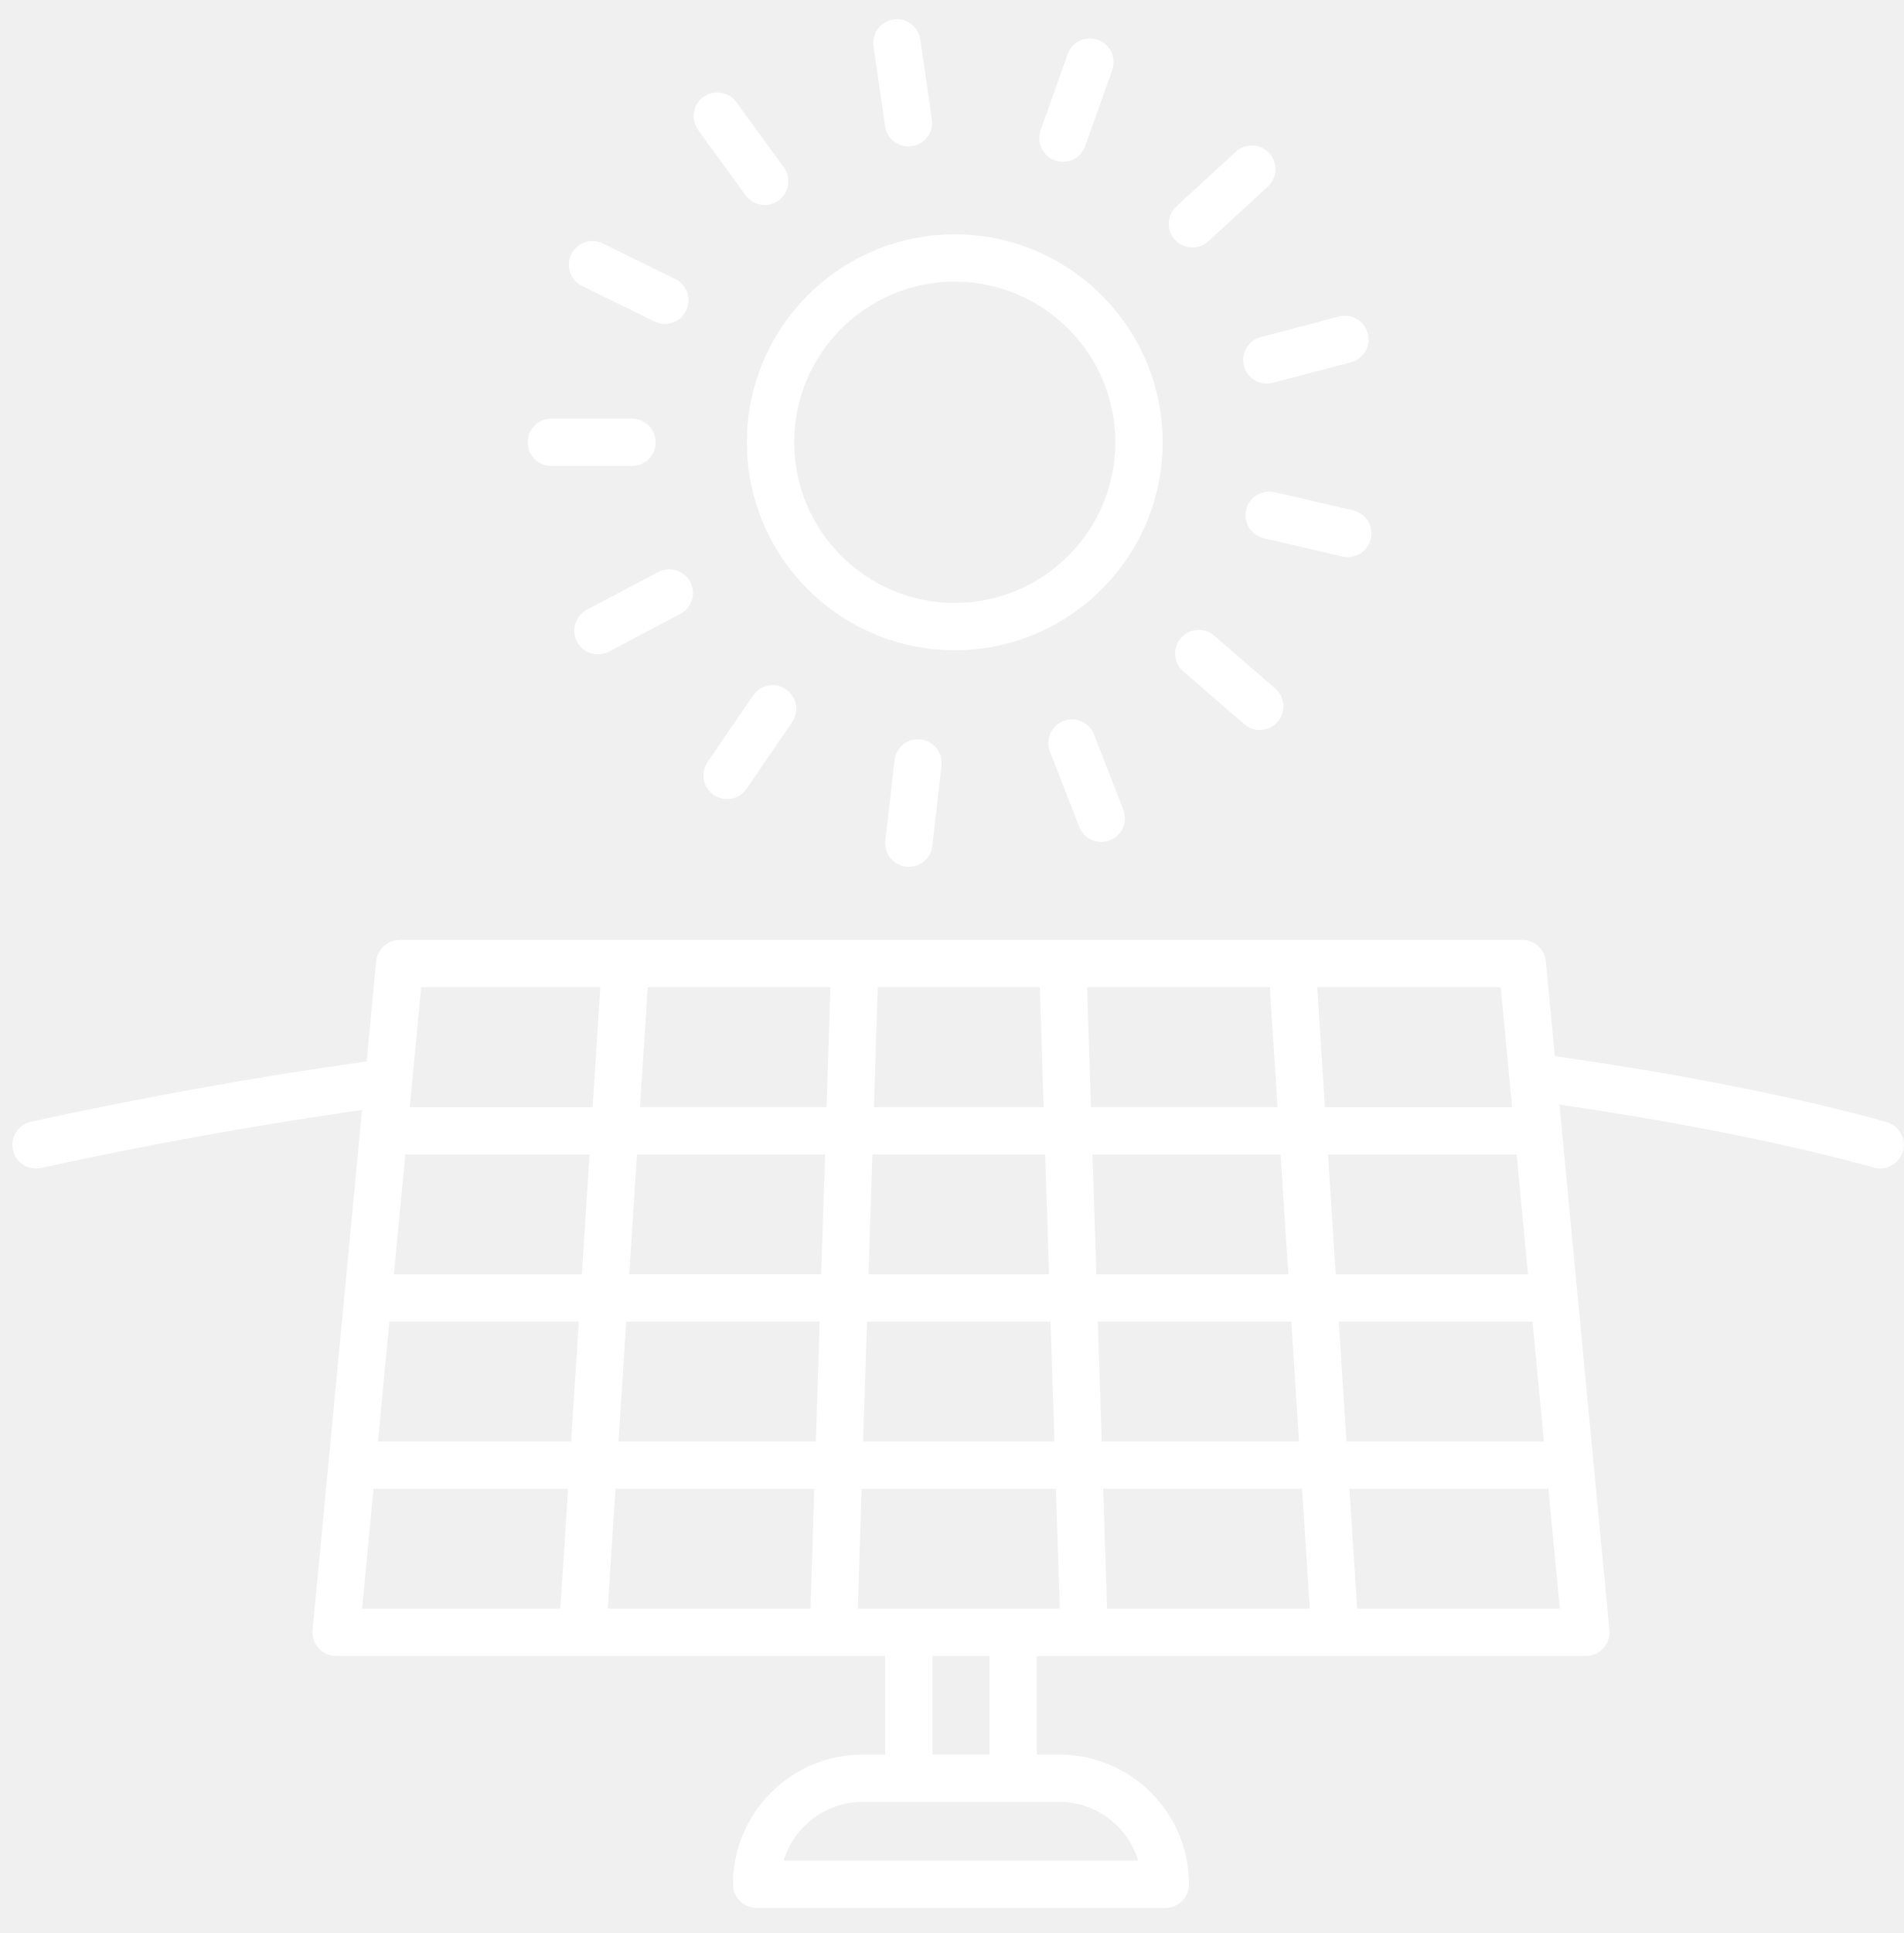
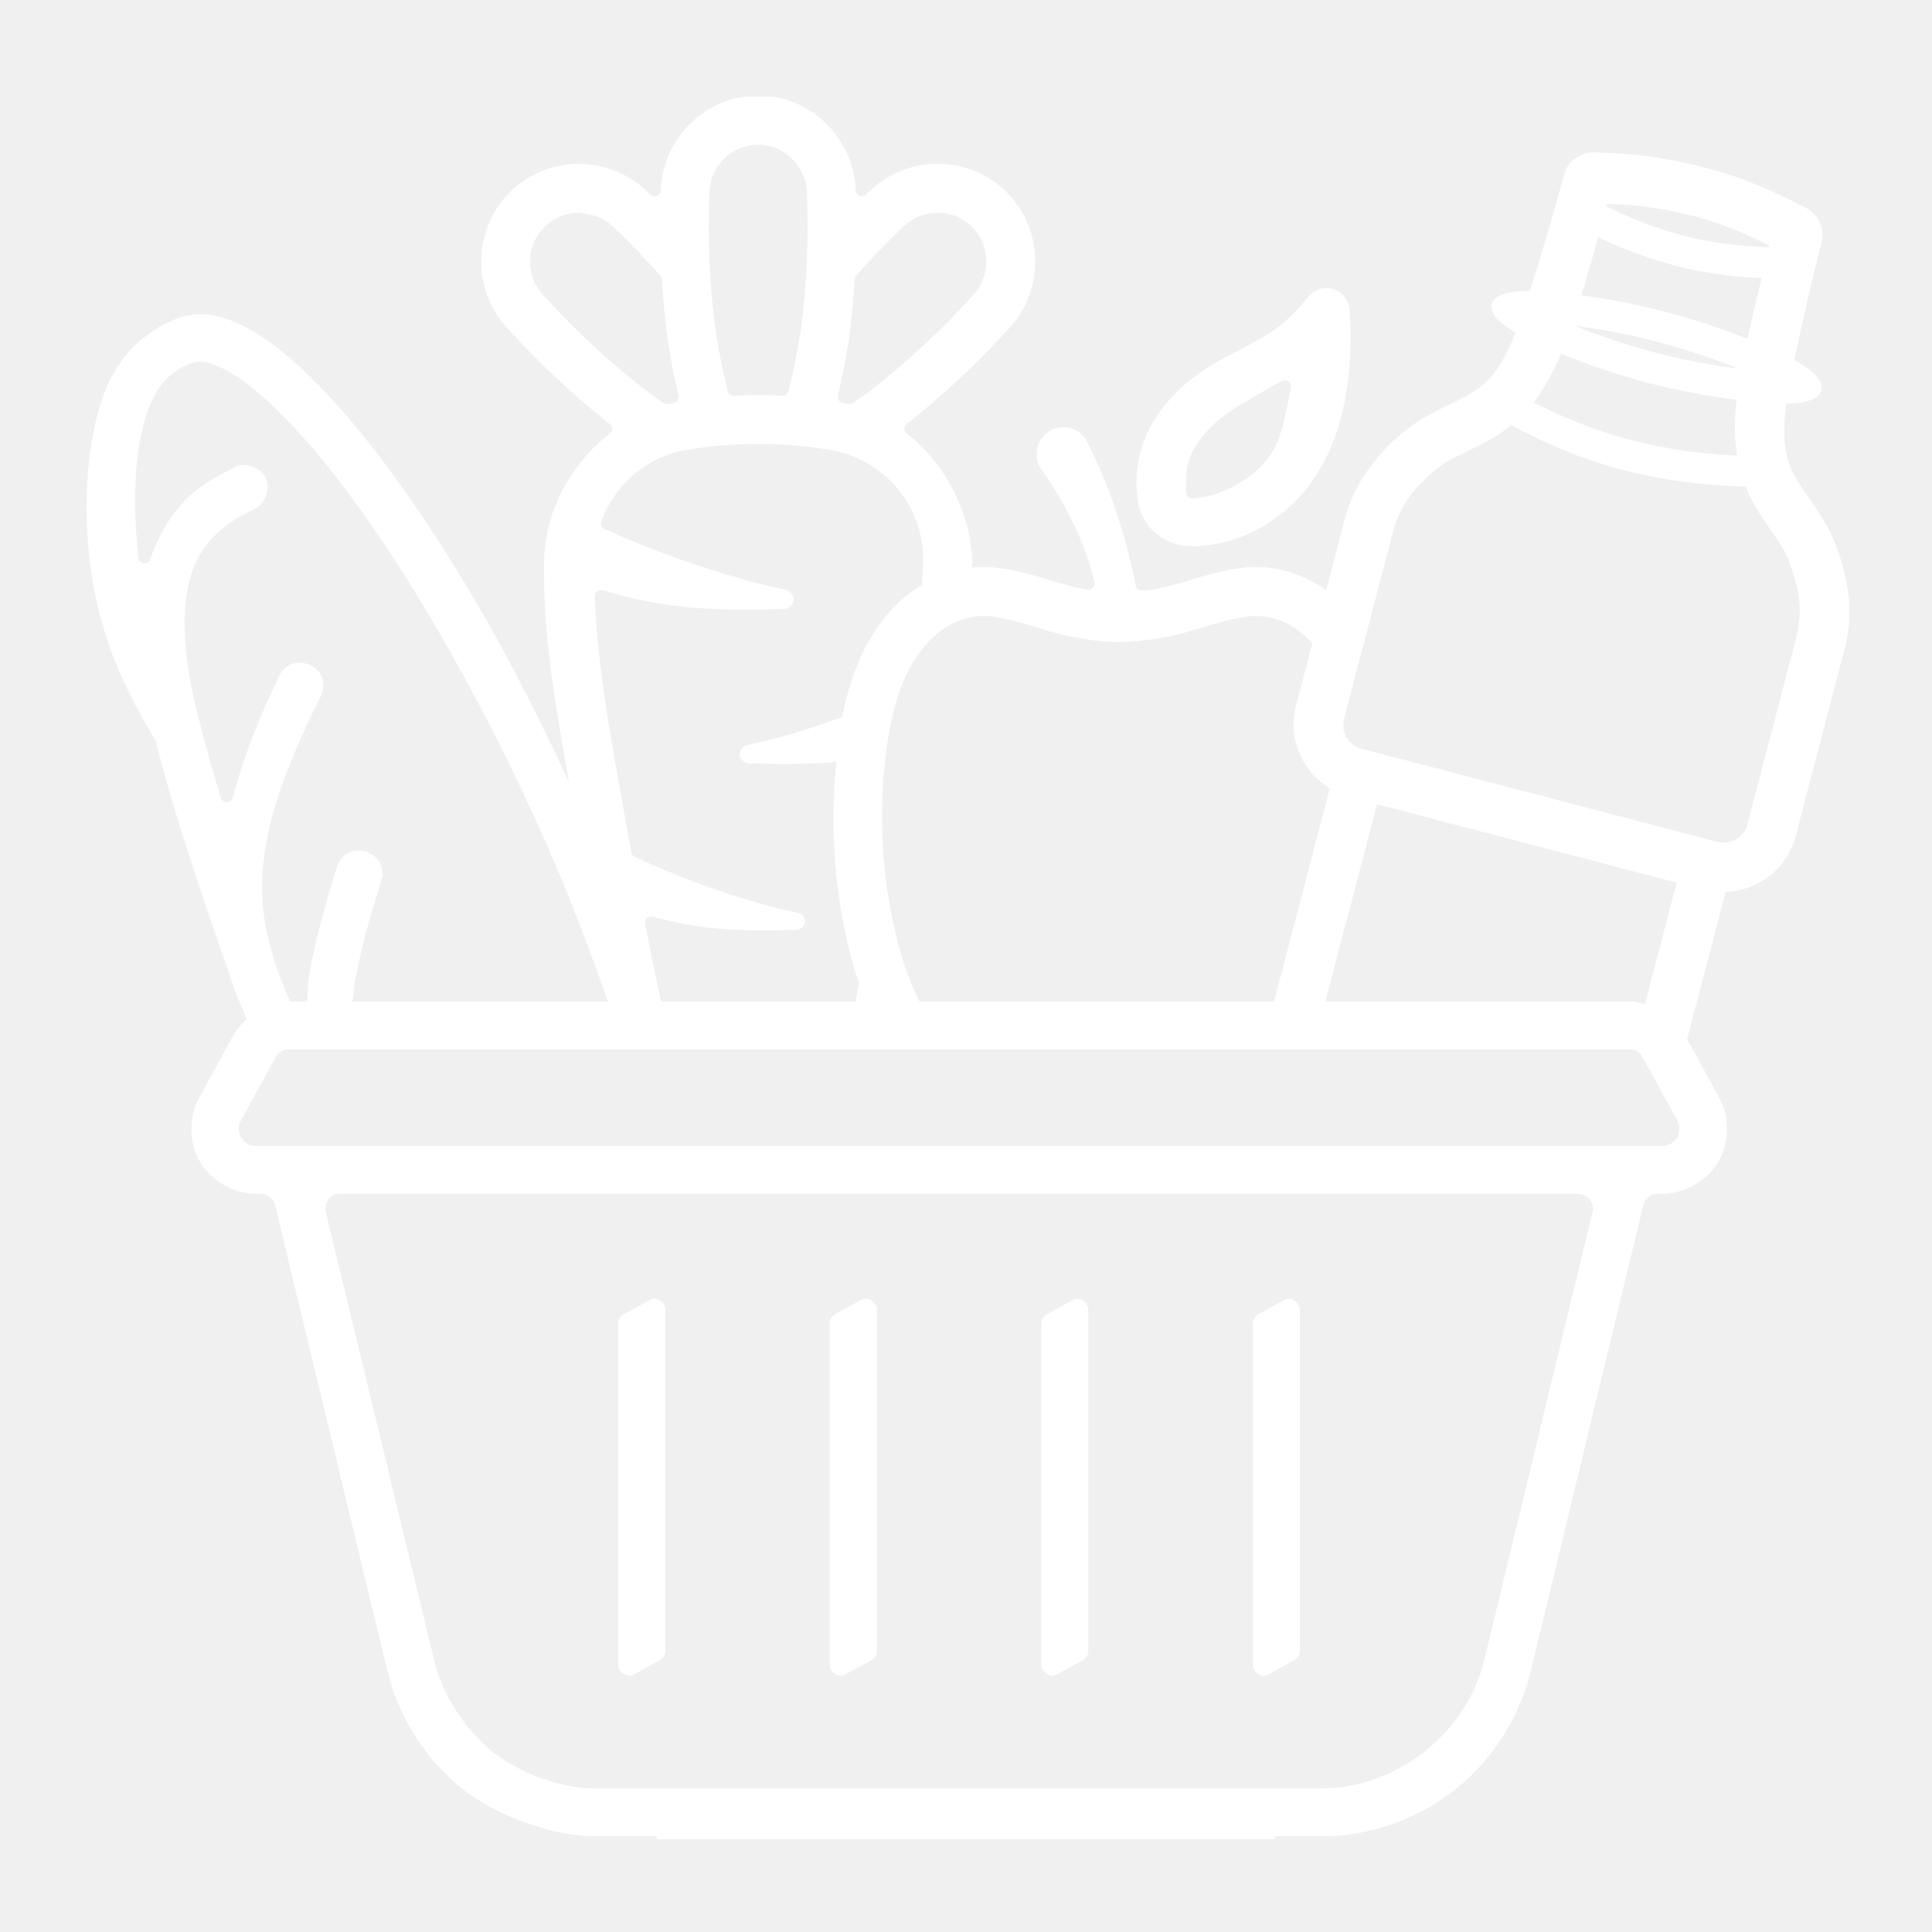
- <svg xmlns="http://www.w3.org/2000/svg" width="66" height="67" viewBox="0 0 66 67" fill="none">
-   <path d="M33.1 22.538C37.074 22.538 40.307 19.305 40.307 15.33C40.307 11.356 37.074 8.122 33.1 8.122C29.125 8.122 25.892 11.356 25.892 15.33C25.892 19.305 29.125 22.538 33.1 22.538ZM33.1 9.762C36.17 9.762 38.667 12.26 38.667 15.33C38.667 18.401 36.17 20.898 33.1 20.898C30.029 20.898 27.531 18.401 27.531 15.33C27.531 12.26 30.029 9.762 33.1 9.762Z" fill="white" />
-   <path d="M19.113 16.15H21.91C22.364 16.15 22.73 15.784 22.73 15.331C22.73 14.877 22.364 14.511 21.91 14.511H19.113C18.66 14.511 18.293 14.877 18.293 15.331C18.293 15.784 18.661 16.15 19.113 16.15Z" fill="white" />
-   <path d="M22.821 19.827L20.347 21.133C19.946 21.345 19.793 21.84 20.004 22.241C20.152 22.52 20.435 22.678 20.73 22.678C20.859 22.678 20.989 22.648 21.112 22.584L23.587 21.278C23.987 21.066 24.141 20.57 23.929 20.17C23.717 19.77 23.223 19.619 22.821 19.827V19.827Z" fill="white" />
-   <path d="M26.109 24.106L24.53 26.414C24.274 26.788 24.37 27.298 24.744 27.554C24.886 27.65 25.046 27.697 25.205 27.697C25.466 27.697 25.724 27.573 25.882 27.34L27.461 25.031C27.716 24.657 27.621 24.148 27.247 23.892C26.874 23.636 26.363 23.733 26.109 24.106V24.106Z" fill="white" />
-   <path d="M31.012 26.354L30.694 29.133C30.642 29.583 30.965 29.989 31.415 30.04C31.446 30.044 31.478 30.046 31.509 30.046C31.92 30.046 32.275 29.737 32.322 29.318L32.64 26.539C32.691 26.089 32.368 25.683 31.918 25.632C31.473 25.573 31.062 25.903 31.012 26.354L31.012 26.354Z" fill="white" />
-   <path d="M36.865 24.991C36.444 25.155 36.236 25.63 36.4 26.053L37.416 28.659C37.542 28.984 37.851 29.181 38.179 29.181C38.278 29.181 38.38 29.164 38.477 29.126C38.899 28.962 39.107 28.487 38.942 28.064L37.927 25.458C37.761 25.036 37.285 24.826 36.865 24.991V24.991Z" fill="white" />
-   <path d="M40.939 22.116C40.643 22.458 40.68 22.976 41.023 23.272L43.138 25.102C43.292 25.236 43.483 25.302 43.674 25.302C43.903 25.302 44.132 25.206 44.294 25.018C44.59 24.677 44.553 24.159 44.21 23.863L42.095 22.033C41.755 21.737 41.236 21.773 40.939 22.116H40.939Z" fill="white" />
-   <path d="M46.727 19.309C47.099 19.309 47.436 19.053 47.525 18.674C47.627 18.234 47.352 17.793 46.911 17.691L44.185 17.059C43.745 16.959 43.304 17.232 43.202 17.673C43.1 18.114 43.374 18.554 43.816 18.657L46.541 19.288C46.603 19.303 46.665 19.309 46.727 19.309L46.727 19.309Z" fill="white" />
-   <path d="M43.127 12.686C43.223 13.053 43.554 13.296 43.919 13.296C43.988 13.296 44.058 13.287 44.128 13.27L46.833 12.557C47.271 12.442 47.533 11.993 47.417 11.556C47.302 11.118 46.855 10.858 46.415 10.972L43.711 11.684C43.273 11.8 43.012 12.248 43.127 12.686V12.686Z" fill="white" />
-   <path d="M41.338 8.577C41.536 8.577 41.734 8.506 41.893 8.361L43.953 6.468C44.285 6.161 44.308 5.642 44.002 5.309C43.694 4.975 43.178 4.954 42.844 5.26L40.784 7.154C40.451 7.46 40.428 7.979 40.734 8.312C40.896 8.488 41.116 8.577 41.338 8.577V8.577Z" fill="white" />
-   <path d="M36.575 5.561C36.665 5.593 36.758 5.608 36.849 5.608C37.186 5.608 37.502 5.399 37.621 5.064L38.559 2.428C38.71 2.001 38.487 1.533 38.061 1.381C37.636 1.23 37.165 1.451 37.014 1.878L36.077 4.514C35.926 4.941 36.148 5.409 36.575 5.561V5.561Z" fill="white" />
-   <path d="M31.494 5.076C31.533 5.076 31.573 5.074 31.613 5.067C32.061 5.002 32.372 4.587 32.306 4.138L31.905 1.371C31.841 0.922 31.424 0.603 30.977 0.677C30.529 0.742 30.217 1.157 30.283 1.606L30.684 4.373C30.742 4.782 31.093 5.076 31.494 5.076H31.494Z" fill="white" />
-   <path d="M25.849 6.769C26.009 6.989 26.259 7.105 26.513 7.105C26.68 7.105 26.849 7.054 26.995 6.949C27.36 6.682 27.441 6.169 27.175 5.803L25.528 3.542C25.26 3.177 24.749 3.096 24.383 3.362C24.018 3.629 23.936 4.141 24.203 4.507L25.849 6.769Z" fill="white" />
-   <path d="M20.178 9.911L22.69 11.143C22.807 11.2 22.93 11.227 23.05 11.227C23.353 11.227 23.645 11.059 23.786 10.768C23.985 10.362 23.818 9.871 23.411 9.672L20.899 8.44C20.494 8.239 20.001 8.409 19.803 8.814C19.605 9.221 19.772 9.712 20.178 9.911L20.178 9.911Z" fill="white" />
-   <path d="M1.247 40.502C1.305 40.502 1.364 40.495 1.423 40.483C5.093 39.679 8.833 39.006 12.551 38.471L10.837 56.501C10.815 56.73 10.89 56.96 11.046 57.13C11.202 57.301 11.422 57.398 11.653 57.398H30.686V60.816H29.907C27.429 60.816 25.412 62.832 25.412 65.311C25.412 65.764 25.779 66.131 26.232 66.131H40.401C40.854 66.131 41.22 65.764 41.22 65.311C41.22 62.832 39.203 60.816 36.725 60.816H35.945V57.398H54.979C55.209 57.398 55.431 57.301 55.586 57.13C55.741 56.96 55.817 56.731 55.795 56.501L54.063 38.287C60.915 39.277 64.904 40.455 64.946 40.467C65.025 40.49 65.103 40.501 65.181 40.501C65.534 40.501 65.859 40.272 65.966 39.917C66.096 39.484 65.849 39.026 65.416 38.897C65.242 38.844 61.128 37.628 53.903 36.608L53.591 33.322C53.549 32.901 53.196 32.579 52.774 32.579H13.856C13.433 32.579 13.081 32.901 13.041 33.321L12.712 36.789C8.824 37.337 4.91 38.04 1.074 38.881C0.632 38.978 0.352 39.414 0.449 39.856C0.531 40.241 0.87 40.501 1.246 40.501L1.247 40.502ZM29.738 55.759L29.871 51.604H36.607L36.741 55.759H29.738ZM13.499 45.809H20.067L19.8 49.965H13.104L13.499 45.809ZM21.709 45.809H28.418L28.284 49.965H21.442L21.709 45.809ZM36.421 45.809L36.554 49.965H29.923L30.057 45.809H36.421ZM30.11 44.17L30.244 40.015H36.234L36.368 44.17H30.11ZM28.232 51.604L28.098 55.759H21.07L21.337 51.604H28.232ZM38.246 51.604H45.141L45.407 55.759H38.38L38.246 51.604ZM38.194 49.965L38.06 45.809H44.768L45.035 49.965H38.194ZM46.412 45.809H53.13L53.526 49.965H46.679L46.412 45.809ZM52.974 44.17H46.307L46.04 40.015H52.58L52.974 44.17ZM44.664 44.17H38.008L37.874 40.015H44.396L44.664 44.17ZM37.821 38.374L37.687 34.219H44.023L44.29 38.374H37.821ZM36.182 38.374H30.296L30.429 34.219H36.048L36.182 38.374ZM28.656 38.374H22.188L22.455 34.219H28.79L28.656 38.374ZM28.604 40.014L28.47 44.169H21.815L22.082 40.014H28.604ZM20.172 44.17H13.656L14.051 40.014H20.439L20.172 44.17ZM12.949 51.604H19.694L19.427 55.759H12.554L12.949 51.604ZM39.459 64.492H27.17C27.523 63.314 28.616 62.456 29.905 62.456H36.722C38.013 62.455 39.106 63.315 39.459 64.492H39.459ZM34.304 60.815H32.325V57.398H34.304V60.815ZM47.05 55.759L46.783 51.604H53.681L54.076 55.759H47.05ZM52.423 38.375H45.933L45.666 34.22H52.028L52.423 38.375ZM20.812 34.22L20.545 38.375H14.206L14.601 34.22H20.812Z" fill="white" />
+ <svg xmlns="http://www.w3.org/2000/svg" width="1024" zoomAndPan="magnify" viewBox="0 0 768 768" height="1024" preserveAspectRatio="xMidYMid meet" version="1.2">
+   <defs>
+     <clipPath id="85e55bb9f4">
+       <path d="M 34 38.398 L 736 38.398 L 736 729.898 L 34 729.898 Z M 34 38.398 " />
+     </clipPath>
+   </defs>
+   <g id="2eac66c39c">
+     <g clip-rule="nonzero" clip-path="url(#85e55bb9f4)">
+       <path style=" stroke:none;fill-rule:nonzero;fill:#ffffff;fill-opacity:1;" d="M 301.406 38 C 280.449 38 263.375 55.012 262.641 75.762 C 262.531 77.816 260.062 78.82 258.566 77.418 C 258.328 77.18 258.152 77.004 258.039 76.895 C 258.023 76.895 257.992 76.879 257.977 76.863 C 250.523 69.266 240.57 65.266 230.629 65.141 C 220.676 64.996 210.578 68.66 202.918 76.145 C 187.629 91.082 187.473 115.879 202.328 131.168 L 202.395 131.234 C 214.656 144.691 227.988 157.191 242.398 168.531 C 243.66 169.504 243.66 171.398 242.398 172.355 C 227.191 184.219 216.965 202.344 216.328 222.316 C 216.328 222.348 216.328 222.395 216.328 222.441 L 216.297 222.473 L 216.297 222.539 C 216.297 222.57 216.297 222.617 216.297 222.664 C 216.297 222.715 216.297 222.84 216.297 223.094 L 216.297 223.145 C 215.773 251.746 220.582 278.867 225.039 304.398 C 225.422 306.582 225.836 308.793 226.219 310.992 C 215.277 287.484 203.746 264.473 191.66 243.527 C 176.594 217.395 161.066 194.223 146.207 175.523 C 131.363 156.828 117.254 142.684 104.496 134.133 C 95.512 128.098 86.883 124.801 79.238 124.91 L 79.188 124.91 C 73.996 125.086 72.293 126.152 71.258 126.281 C 61.031 129.992 48.867 138.434 42.352 153.945 C 40.09 159.312 38.402 165.41 37.129 172.004 C 37.113 172.066 37.098 172.133 37.062 172.195 C 33.258 191.977 33.578 216.055 37.973 237.176 C 40.188 247.766 43.387 257.48 47.273 266.543 C 48.562 269.551 49.934 272.484 51.352 275.383 C 54.598 282.023 58.199 288.25 61.797 294.383 C 61.91 294.59 62.004 294.812 62.051 295.035 C 69.586 325.438 82.102 361.254 94.621 397.184 C 94.652 397.281 94.652 397.297 94.684 397.375 C 94.766 397.473 94.875 397.598 94.875 397.598 C 94.875 397.598 94.875 397.664 94.906 397.695 L 94.941 397.727 C 94.988 397.805 95.02 397.887 95.035 397.918 L 95.066 397.949 C 95.082 397.98 95.082 398.012 95.098 398.012 L 95.098 398.043 C 95.113 398.078 95.148 398.141 95.164 398.172 C 96.039 400.449 97.074 402.805 98.094 405.148 C 96.008 407.012 94.129 409.098 92.805 411.484 L 79.125 436.457 C 74.938 444.102 75.098 454.406 79.523 461.91 C 83.949 469.41 92.996 474.57 101.707 474.57 L 103.668 474.57 C 106.328 474.57 108.684 476.402 109.32 478.98 L 154.027 664.379 C 158.438 682.613 169.156 699.367 183.793 711.105 C 183.824 711.137 183.855 711.168 183.887 711.199 L 184.016 711.297 C 184.523 711.695 185.227 712.25 185.719 712.633 L 185.75 712.664 C 185.719 712.648 185.816 712.699 185.816 712.699 C 200.18 722.715 220.105 729.992 237.414 729.992 L 525.121 729.992 C 544.121 729.992 563.266 723.336 578.188 711.582 C 593.109 699.828 604.004 682.836 608.48 664.363 L 653.246 478.996 C 653.898 476.387 656.242 474.539 658.934 474.555 L 660.828 474.555 C 669.539 474.555 678.602 469.395 683.047 461.891 C 687.488 454.391 687.633 444.086 683.441 436.441 L 670.656 413.078 L 685.992 354.504 C 698.844 354.074 710.375 345.488 713.797 332.383 L 716.539 321.902 L 723.418 295.656 L 733.211 258.117 C 735.695 248.578 735.73 239.039 733.738 230.055 L 733.77 230.055 C 732.211 223.621 730.363 216.852 726.793 210.117 C 722.27 201.547 716.523 195.113 713.258 188.871 C 709.898 182.484 708.176 176.559 710.023 160.777 C 710.023 160.695 710.086 160.57 710.086 160.488 C 712.574 160.41 714.785 160.219 716.648 159.867 C 718.559 159.52 720.137 159.008 721.41 158.277 C 722.684 157.543 723.719 156.508 724.055 155.172 C 724.391 153.832 724.023 152.414 723.273 151.156 C 722.527 149.898 721.41 148.703 719.914 147.461 C 718.227 146.043 715.918 144.578 713.32 143.082 C 716.074 129.305 719.723 113.684 723.961 96.977 C 724.008 96.832 724.055 96.691 724.086 96.547 C 725.727 90.273 722.191 83.82 716.027 81.797 C 704.578 75.637 692.504 70.633 679.941 67.211 C 665.352 63.23 650.207 60.777 635.059 60.68 C 628.93 59.883 623.18 63.785 621.617 69.758 C 621.586 69.871 621.57 69.98 621.555 70.094 C 617.047 86.785 612.539 102.184 608.145 115.594 C 605.07 115.641 602.285 115.816 600.086 116.246 C 598.254 116.613 596.727 117.105 595.516 117.84 C 594.305 118.574 593.332 119.574 593 120.883 C 592.664 122.219 593.031 123.637 593.777 124.895 C 594.527 126.152 595.641 127.348 597.141 128.59 C 598.574 129.785 600.402 131.027 602.492 132.285 C 602.426 132.43 602.363 132.668 602.301 132.809 C 596.184 147.477 591.773 151.762 585.719 155.711 C 579.812 159.551 571.656 162.371 563.504 167.625 C 557.004 171.859 552.02 176.957 547.449 181.879 L 547.738 181.941 C 541.766 188.711 537.098 196.77 534.645 206.148 L 527.145 234.77 C 526.746 234.484 526.426 234.086 526.027 233.797 C 519.277 229.242 511.41 226.234 503.191 225.582 C 501.281 225.422 499.305 225.375 497.41 225.453 C 491.758 225.691 486.246 226.902 480.957 228.32 C 473.918 230.215 467.215 232.57 460.461 234.004 C 458.137 234.5 456.02 234.531 454.156 234.785 C 452.895 234.945 451.734 234.102 451.48 232.859 C 450.426 227.539 449.168 222.234 447.785 216.996 C 443.992 202.789 438.945 188.918 432.223 175.746 C 432.223 175.746 432.223 175.73 432.223 175.715 C 430.426 172.102 426.715 169.809 422.668 169.809 C 416.793 169.809 412.062 174.586 412.062 180.445 C 412.062 182.691 412.715 184.906 414.02 186.703 L 414.02 186.734 C 414.051 186.734 414.051 186.754 414.086 186.77 C 421.395 197.039 427.445 208.188 431.715 219.988 C 433.086 223.75 434.07 227.586 435.043 231.312 C 435.379 232.605 434.613 233.926 433.34 234.262 C 433.004 234.34 432.621 234.355 432.289 234.293 C 431.859 234.211 431.016 234.277 429.836 234.004 C 423.082 232.555 416.41 230.199 409.371 228.32 C 404.082 226.902 398.57 225.707 392.918 225.453 C 391.039 225.375 389.047 225.422 387.137 225.582 C 386.867 225.598 386.629 225.676 386.355 225.707 C 386.453 224.703 386.578 223.43 386.578 223.285 C 386.578 223.27 386.578 223.238 386.578 223.191 C 386.562 223.129 386.578 223.129 386.547 223.031 C 386.547 222.938 386.531 222.824 386.516 222.715 L 386.516 222.648 L 386.484 222.648 C 386.484 222.648 386.484 222.602 386.484 222.555 C 386.484 222.586 386.5 222.602 386.516 222.617 C 386.516 222.523 386.5 222.441 386.484 222.395 C 385.48 202.887 375.32 183.902 360.445 172.309 C 359.188 171.336 359.188 169.473 360.445 168.516 C 374.844 157.176 388.203 144.66 400.453 131.219 C 400.484 131.203 400.516 131.168 400.547 131.152 L 400.609 131.09 C 415.359 115.801 415.137 91.035 399.895 76.129 C 392.234 68.645 382.137 64.949 372.184 65.094 C 362.277 65.234 352.387 69.184 344.934 76.719 L 344.82 76.797 C 344.598 77.004 344.453 77.164 344.266 77.355 C 342.766 78.805 340.25 77.816 340.156 75.73 C 339.422 54.996 322.367 38 301.406 38 Z M 301.406 57.543 C 312.238 57.543 320.82 66.684 320.82 77.516 C 321.473 95.781 320.711 114.051 318.176 132.047 C 317.062 139.945 315.293 147.719 313.414 155.504 C 313.145 156.637 312.094 157.418 310.93 157.336 C 308.062 157.16 305.246 157.004 302.379 157.004 C 302.348 157.004 302.332 157.004 302.281 157.004 C 301.996 157.004 301.691 157.004 301.406 157.004 C 301.121 157.004 300.816 157.004 300.531 157.004 C 300.484 157.004 300.434 157.004 300.371 157.004 C 297.473 157.02 294.668 157.176 291.789 157.336 C 290.625 157.398 289.574 156.637 289.301 155.504 C 287.457 147.75 285.688 139.961 284.574 132.047 C 282.039 114.051 281.309 95.352 281.961 77.086 L 281.961 77.055 C 281.961 77.035 281.961 77.004 281.961 76.988 C 282.023 66.223 290.672 57.543 301.406 57.543 Z M 638.93 81.004 C 651.035 81.352 663.105 83.074 674.762 86.258 C 684.719 88.965 694.258 92.996 703.477 97.676 C 703.414 97.867 703.383 98.059 703.32 98.266 C 692.984 97.918 682.648 96.863 672.582 94.477 C 660.844 91.688 649.441 87.484 638.645 82.07 C 638.738 81.703 638.836 81.352 638.93 81.004 Z M 230.359 84.57 C 230.727 84.57 231.078 84.648 231.41 84.824 C 236.031 85.16 240.602 86.895 244.105 90.48 L 244.105 90.512 C 244.121 90.527 244.137 90.543 244.168 90.574 L 244.199 90.605 C 244.246 90.652 244.312 90.719 244.359 90.766 C 244.375 90.781 244.406 90.781 244.422 90.797 L 244.488 90.859 C 250.777 96.848 256.766 103.141 262.531 109.59 C 262.898 109.988 263.09 110.48 263.121 111.023 C 263.598 118.938 264.25 126.82 265.367 134.723 C 266.434 142.301 267.977 149.805 269.664 157.273 C 269.969 158.594 269.109 159.918 267.77 160.172 C 267.039 160.301 266.336 160.457 265.621 160.602 C 264.953 160.746 264.281 160.602 263.727 160.203 C 261.336 158.547 258.965 156.875 256.672 155.105 C 242.289 144.008 228.895 131.551 216.602 118.031 C 216.602 118.016 216.582 117.984 216.566 117.969 C 216.395 117.777 216.375 117.711 216.41 117.746 L 216.375 117.746 L 216.344 117.68 L 216.297 117.68 C 208.73 109.941 208.812 97.613 216.52 90.098 C 220.359 86.32 225.328 84.508 230.359 84.57 Z M 372.422 84.602 C 377.438 84.523 382.406 86.305 386.262 90.082 C 393.953 97.598 394.031 109.91 386.516 117.633 L 386.484 117.664 C 386.484 117.68 386.469 117.711 386.469 117.711 C 386.406 117.809 386.34 117.887 386.277 117.949 C 373.965 131.504 360.605 143.973 346.176 155.09 C 343.867 156.875 341.477 158.531 339.09 160.188 C 338.531 160.57 337.848 160.715 337.191 160.555 C 336.523 160.395 335.773 160.281 335.012 160.156 C 333.656 159.918 332.781 158.594 333.082 157.258 C 334.773 149.789 336.395 142.301 337.465 134.707 C 338.578 126.805 339.215 118.891 339.711 110.977 C 339.742 110.434 339.98 109.957 340.332 109.543 C 346.062 103.125 351.988 96.879 358.246 90.91 L 358.277 90.875 C 358.312 90.828 358.359 90.797 358.406 90.75 C 358.262 90.895 358.246 90.859 358.469 90.688 C 358.504 90.652 358.52 90.621 358.566 90.59 L 358.66 90.496 L 358.691 90.461 C 362.453 86.609 367.422 84.68 372.422 84.602 Z M 635.266 94.285 C 646.273 99.59 657.867 103.715 669.762 106.547 C 679.781 108.922 690.02 110.051 700.309 110.562 C 698.254 118.859 696.246 127.062 694.625 134.672 C 684.859 130.836 674 127.078 662.246 124.004 C 661.355 123.766 660.492 123.543 659.602 123.316 L 659.57 123.316 C 648.645 120.562 638.262 118.73 628.656 117.41 C 630.871 110.164 633.055 102.266 635.266 94.285 Z M 525.52 114.656 C 525.488 114.656 525.473 114.688 525.457 114.688 C 523.527 115.086 521.695 116.184 520.391 117.727 C 516.441 122.41 512.461 126.68 508.047 130.039 C 500.547 135.758 490.754 139.531 480.895 145.629 C 469.141 152.91 458.469 163.547 453.93 177.641 C 451.75 184.395 451.254 191.5 452.195 198.457 C 452.34 199.59 452.531 200.449 452.656 201.008 C 454.965 210.418 463.504 216.965 473.09 217.125 C 490.672 217.297 507.363 208.684 518.383 195.449 C 530.887 180.414 535.617 161.016 536.621 142.637 C 536.984 136.027 536.938 129.465 536.398 122.887 C 536.398 122.871 536.398 122.84 536.398 122.824 C 535.934 117.504 530.711 113.586 525.52 114.656 Z M 625.871 129.496 C 634.359 130.582 643.66 132.141 653.773 134.594 L 653.867 134.594 C 653.867 134.594 653.867 134.609 653.867 134.609 C 655.574 135.055 657.262 135.469 658.965 135.934 C 658.965 135.934 658.965 135.949 658.965 135.949 C 658.996 135.965 659.027 135.949 659.059 135.949 C 670.879 139.039 681.805 142.828 691.23 146.586 C 681.148 145.25 669.809 143.242 657.977 140.152 C 646.113 137.062 635.297 133.258 625.871 129.496 Z M 620.52 140.629 C 630.695 144.738 642.273 148.816 654.855 152.113 C 667.391 155.395 679.461 157.527 690.324 158.93 C 689.32 167.641 689.512 174.902 690.484 181.113 C 674.332 180.445 658.297 177.898 642.832 173.375 C 631.348 170.016 620.281 165.41 609.609 159.965 C 613.449 154.98 617.125 148.738 620.52 140.629 Z M 79.652 143.801 C 82.023 143.801 83.426 144.387 86.34 145.504 C 88.555 146.363 91.023 147.527 94.113 149.613 C 104.227 156.398 117.523 169.359 131.617 187.102 C 159.824 222.57 191.738 277.66 217.379 335.82 C 226.539 356.605 234.469 377.547 241.637 398.094 L 140.121 398.094 C 140.457 395.387 140.648 392.711 141.141 389.938 C 143.562 376.766 147.305 363.598 151.527 350.281 C 152.02 348.77 152.164 347.766 152.18 347.797 C 152.035 347.496 151.973 347.16 151.957 346.824 C 151.922 345.582 151.684 344.531 151.207 343.465 L 151.207 343.434 L 151.176 343.402 C 149.297 339.18 143.293 336.871 139.07 338.734 C 136.363 339.93 134.199 342.668 133.688 345.582 L 133.672 345.582 C 129.438 358.992 125.613 372.547 123.035 386.547 C 122.363 390.16 122.348 394.109 122.125 398.094 L 115.324 398.094 L 115.293 398.059 C 109.113 384.125 105.02 370.523 104.289 357.402 C 102.855 332.078 113.398 305.004 127.27 277.246 C 128.734 274.809 128.91 271.414 127.766 268.789 C 127.766 268.758 127.746 268.707 127.73 268.66 C 125.82 264.488 119.863 262.242 115.66 264.09 C 113.305 265.125 111.344 267.273 110.562 269.727 C 110.531 269.84 110.469 269.965 110.402 270.062 C 102.855 285.367 96.898 301.07 92.457 317.094 C 91.836 319.449 88.473 319.496 87.789 317.156 C 81.227 295.449 75.734 275.223 74.109 260.301 C 72.422 244.754 73.805 234.004 76.785 226.168 C 79.762 218.367 84.348 213.285 89.668 209.098 C 93.078 206.422 96.93 204.43 101.152 202.312 C 101.152 202.312 101.344 202.25 101.438 202.184 L 101.5 202.152 L 101.535 202.121 C 101.582 202.09 101.598 202.059 101.66 202.023 C 105.547 199.938 107.523 194.238 105.77 190.207 L 105.77 190.176 L 105.738 190.145 C 103.859 185.941 97.84 183.648 93.602 185.512 C 93.555 185.527 93.508 185.559 93.441 185.574 C 93.332 185.637 93.141 185.781 92.695 186.035 L 91.754 186.594 C 91.691 186.641 91.629 186.672 91.562 186.719 C 87.023 188.887 82.535 191.34 78.281 194.684 C 70.559 200.766 63.949 210.02 59.742 222.301 C 58.914 224.734 55.379 224.402 55.078 221.836 C 53.199 206.023 53.086 188.996 55.602 175.461 C 56.637 169.887 57.945 164.996 59.551 161.191 C 62.879 153.242 66.941 149.199 71.305 146.633 C 74.938 144.801 76.562 143.801 79.652 143.801 Z M 510.086 151.238 C 511.824 150.711 513.48 152.238 513.129 154.008 C 511.137 164.074 509.879 175.238 503.43 182.992 C 496.453 191.371 484.684 197.438 474.445 198.109 L 474.414 198.109 C 473.121 198.426 471.961 197.582 471.609 196.34 C 471.578 196.262 471.496 196.004 471.449 195.848 L 471.418 195.812 C 471.418 196.625 471.227 187.262 472.422 183.582 C 475.129 175.191 482.09 167.703 491.086 162.145 C 496.008 159.105 503.062 155.059 509.594 151.41 C 509.754 151.348 509.91 151.285 510.086 151.238 Z M 600.676 168.961 C 613.051 175.523 625.871 181.258 639.344 185.207 C 657.07 190.398 675.48 192.996 693.938 193.426 C 694.559 194.969 695.164 196.562 695.898 197.965 C 700.645 207.027 706.473 213.637 709.434 219.211 C 711.57 223.238 713.02 228.176 714.387 233.434 C 715.758 239.578 715.82 246.555 714.102 253.117 L 704.305 290.688 L 697.426 316.902 L 694.688 327.379 C 693.191 333.082 688.109 336.059 682.406 334.562 L 541.523 297.711 C 535.824 296.211 532.844 291.164 534.344 285.445 L 537.113 274.934 L 543.961 248.723 L 553.789 211.152 C 555.461 204.75 558.711 198.938 562.723 194.316 C 566.578 190.289 570.352 186.641 574.27 184.109 C 579.559 180.699 587.887 177.785 596.488 172.195 C 597.871 171.273 599.273 170.094 600.676 168.961 Z M 300.434 176.465 L 302.297 176.465 C 310.215 176.496 318.145 177.18 326.059 178.199 L 326.094 178.199 C 326.234 178.215 326.316 178.23 326.25 178.23 C 326.348 178.246 326.426 178.246 326.539 178.262 C 326.602 178.281 326.68 178.281 326.762 178.297 C 327.383 178.375 328.004 178.488 328.594 178.613 C 328.688 178.629 328.801 178.66 328.91 178.676 C 350.699 181.816 366.977 200.242 366.992 222.508 C 366.992 222.539 366.992 222.586 366.992 222.633 C 366.992 222.68 366.992 222.715 366.992 222.762 C 366.992 222.824 366.977 222.887 366.957 222.953 L 366.957 222.984 C 366.957 223 366.957 223.031 366.957 223.047 C 366.957 223.062 366.957 223.078 366.957 223.113 C 366.977 226.105 366.641 229.387 366.496 232.699 C 365.797 233.129 365 233.367 364.316 233.812 C 357.578 238.367 352.02 244.371 347.641 251.078 C 340.918 261.383 337.145 273.137 334.82 285.016 C 325.613 288.344 316.312 291.465 306.82 293.887 C 303.539 294.715 300.277 295.434 296.867 296.195 C 295.289 296.547 293.84 298.523 293.969 300.082 C 294.098 301.645 295.914 303.363 297.52 303.441 C 308.527 303.746 319.516 303.855 330.426 303.047 C 331.109 302.996 331.793 302.805 332.48 302.727 C 329.691 330.422 331.906 358.578 339.629 385.352 C 340.172 387.215 340.871 389.031 341.492 390.895 C 341 393.312 340.52 395.734 339.996 398.141 L 262.738 398.141 C 260.508 387.852 258.422 377.547 256.43 367.227 C 256.098 365.477 257.688 363.961 259.426 364.426 C 268.473 366.859 277.742 368.551 287.105 369.25 C 296.965 369.984 306.949 369.902 316.871 369.617 C 316.887 369.617 316.918 369.617 316.934 369.617 C 318.336 369.504 319.898 367.895 320.008 366.48 C 320.121 365.062 318.863 363.324 317.461 362.961 L 317.43 362.961 L 317.43 362.926 L 317.398 362.926 C 314.34 362.242 311.359 361.559 308.414 360.809 C 289.145 355.902 270.398 348.977 252.34 340.648 C 251.637 340.312 251.113 339.676 250.969 338.91 C 248.676 326.297 246.414 313.699 244.215 301.086 C 240.52 279.922 237.258 258.531 236.41 236.984 C 236.348 235.328 237.91 234.102 239.484 234.594 C 251.621 238.352 264.266 240.742 277.023 241.68 C 288.586 242.543 300.242 242.367 311.887 242.047 C 311.902 242.047 311.934 242.047 311.949 242.047 C 313.59 241.922 315.359 240.184 315.5 238.559 C 315.645 236.918 314.211 234.93 312.602 234.516 L 312.57 234.516 L 312.57 234.484 C 308.957 233.672 305.453 232.906 301.996 232.031 C 280.828 226.648 260.238 219.18 240.312 210.258 C 239.152 209.734 238.594 208.395 239.039 207.219 C 244.758 191.832 258.391 180.301 275.621 178.469 C 275.652 178.469 275.672 178.453 275.719 178.438 C 275.91 178.359 276.117 178.312 276.309 178.281 C 276.387 178.281 276.387 178.281 276.434 178.281 C 276.48 178.281 276.578 178.246 276.562 178.246 C 276.594 178.23 276.641 178.23 276.688 178.215 C 284.59 177.148 292.504 176.496 300.434 176.465 Z M 392.043 244.898 C 395.594 245.043 399.605 245.871 404.242 247.113 C 410.406 248.77 417.316 251.223 425.711 253.02 C 431.891 254.344 438.086 255.09 444.25 255.266 C 444.375 255.266 444.504 255.266 444.613 255.266 L 445.141 255.266 C 445.172 255.266 445.172 255.266 445.203 255.266 C 445.492 255.266 445.73 255.266 446.016 255.266 C 446.637 255.25 447.434 255.125 448.406 255.074 C 448.438 255.074 448.5 255.074 448.531 255.074 C 448.562 255.074 448.562 255.074 448.598 255.074 C 448.66 255.074 448.77 255.043 448.789 255.043 C 454.074 254.758 459.332 254.137 464.555 253.02 C 472.93 251.223 479.859 248.77 486.023 247.113 C 490.641 245.871 494.766 245.059 498.301 244.898 C 499.336 244.867 500.402 244.898 501.438 244.992 C 501.457 244.992 501.488 244.992 501.504 244.992 C 501.535 244.992 501.598 244.992 501.629 244.992 C 501.66 244.992 501.664 244.992 501.695 244.992 C 506.199 245.344 510.883 247.066 515.105 249.914 C 517.43 251.492 519.609 253.484 521.664 255.695 L 517.938 269.949 L 515.199 280.461 C 511.773 293.555 517.621 306.691 528.609 313.363 L 506.457 398.094 L 365.492 398.094 C 362.754 392.453 360.27 386.531 358.375 379.922 C 350.762 353.547 348.707 325.516 352.305 298.266 C 354.168 284.254 357.531 271.465 363.887 261.715 C 367.039 256.875 370.973 252.781 375.238 249.898 C 379.445 247.047 384.145 245.344 388.648 244.977 C 388.715 244.977 388.777 244.977 388.84 244.977 C 389.844 244.898 390.961 244.852 392.043 244.898 Z M 547.387 319.703 L 666.516 350.871 L 653.883 399.176 C 651.672 398.492 649.426 398.094 647.195 398.094 L 526.875 398.094 Z M 51.492 399.797 C 51.477 399.797 51.285 400.02 51.207 400.113 C 51.301 400.004 51.398 399.891 51.492 399.797 Z M 51.16 400.211 C 51.094 400.305 50.922 400.496 50.902 400.527 L 50.969 400.562 C 51.016 400.418 51.078 400.305 51.16 400.211 Z M 115.07 417.125 L 647.102 417.125 C 648.758 417.156 650.445 417.094 651.512 418.336 C 651.973 418.574 652.848 419.957 653.184 420.613 L 655.699 425.215 L 655.699 425.246 L 655.73 425.309 L 660.301 433.672 L 666.77 445.488 C 668.105 447.91 667.613 450.555 666.578 452.273 C 665.574 453.945 663.535 455.539 660.828 455.539 L 658.344 455.539 C 658.312 455.539 658.25 455.539 658.215 455.539 L 101.676 455.539 C 98.969 455.539 96.93 453.945 95.926 452.273 C 94.926 450.602 94.398 447.957 95.734 445.52 L 101.898 434.262 L 106.82 425.324 C 106.82 425.293 106.836 425.262 106.852 425.23 L 106.852 425.199 L 109.402 420.562 C 109.734 419.941 111.074 418.508 111.074 418.508 C 112.109 417.285 113.43 417.203 115.07 417.125 Z M 134.547 474.555 L 627.43 474.555 C 631.125 474.586 633.898 478.105 633.07 481.703 L 590.051 659.887 C 582.996 689.031 555.125 710.945 525.137 710.961 L 237.414 710.961 C 223.258 710.961 208.191 705.547 196.758 697.152 C 196.566 696.996 195.945 696.5 195.512 696.148 C 184.461 687.008 175.875 673.629 172.5 659.695 L 129.484 481.77 C 128.656 478.375 131.059 474.902 134.547 474.555 Z M 260.156 516.266 C 259.504 516.266 258.805 516.488 258.23 516.789 L 247.992 522.43 C 246.73 523.113 245.746 524.688 245.746 526.09 L 245.746 661.895 C 245.746 663.934 248.086 666.191 250.125 666.129 C 250.809 666.113 251.43 665.906 251.988 665.605 L 262.277 659.949 C 263.535 659.266 264.488 657.703 264.488 656.289 L 264.488 520.469 C 264.488 518.43 262.195 516.215 260.172 516.266 C 260.191 516.266 260.156 516.266 260.156 516.266 Z M 344.23 516.266 C 343.578 516.266 342.879 516.488 342.305 516.789 L 332.031 522.43 C 330.773 523.113 329.852 524.672 329.852 526.09 L 329.852 661.895 C 329.852 663.949 332.176 666.191 334.199 666.129 C 334.867 666.113 335.52 665.906 336.062 665.605 L 346.336 659.949 C 347.594 659.266 348.578 657.703 348.578 656.289 L 348.578 520.469 C 348.578 518.43 346.285 516.215 344.266 516.266 C 344.266 516.266 344.246 516.266 344.23 516.266 Z M 428.305 516.266 C 427.652 516.266 426.938 516.488 426.379 516.789 L 416.141 522.43 C 414.879 523.113 413.926 524.688 413.926 526.09 L 413.926 661.895 C 413.926 663.949 416.219 666.191 418.242 666.129 C 418.926 666.113 419.578 665.906 420.137 665.605 L 430.426 659.949 C 431.668 659.266 432.605 657.703 432.605 656.289 L 432.605 520.469 C 432.605 518.43 430.344 516.215 428.305 516.266 Z M 512.395 516.266 C 511.742 516.266 510.996 516.488 510.438 516.789 L 500.23 522.43 C 498.969 523.113 498.016 524.688 498.016 526.09 L 498.016 661.895 C 498.016 663.949 500.309 666.191 502.332 666.129 C 503.016 666.113 503.668 665.906 504.227 665.605 L 514.516 659.949 C 515.773 659.266 516.727 657.703 516.727 656.289 L 516.727 520.469 C 516.727 518.445 514.434 516.199 512.414 516.266 Z M 512.395 516.266 " />
+     </g>
+     <path style="fill:none;stroke-width:4;stroke-linecap:butt;stroke-linejoin:miter;stroke:#ffffff;stroke-opacity:1;stroke-miterlimit:4;" d="M 0.001 2.002 L 327.679 2.002 " transform="matrix(0.75,0,0,0.75,261.12,728.1)" />
+   </g>
</svg>
